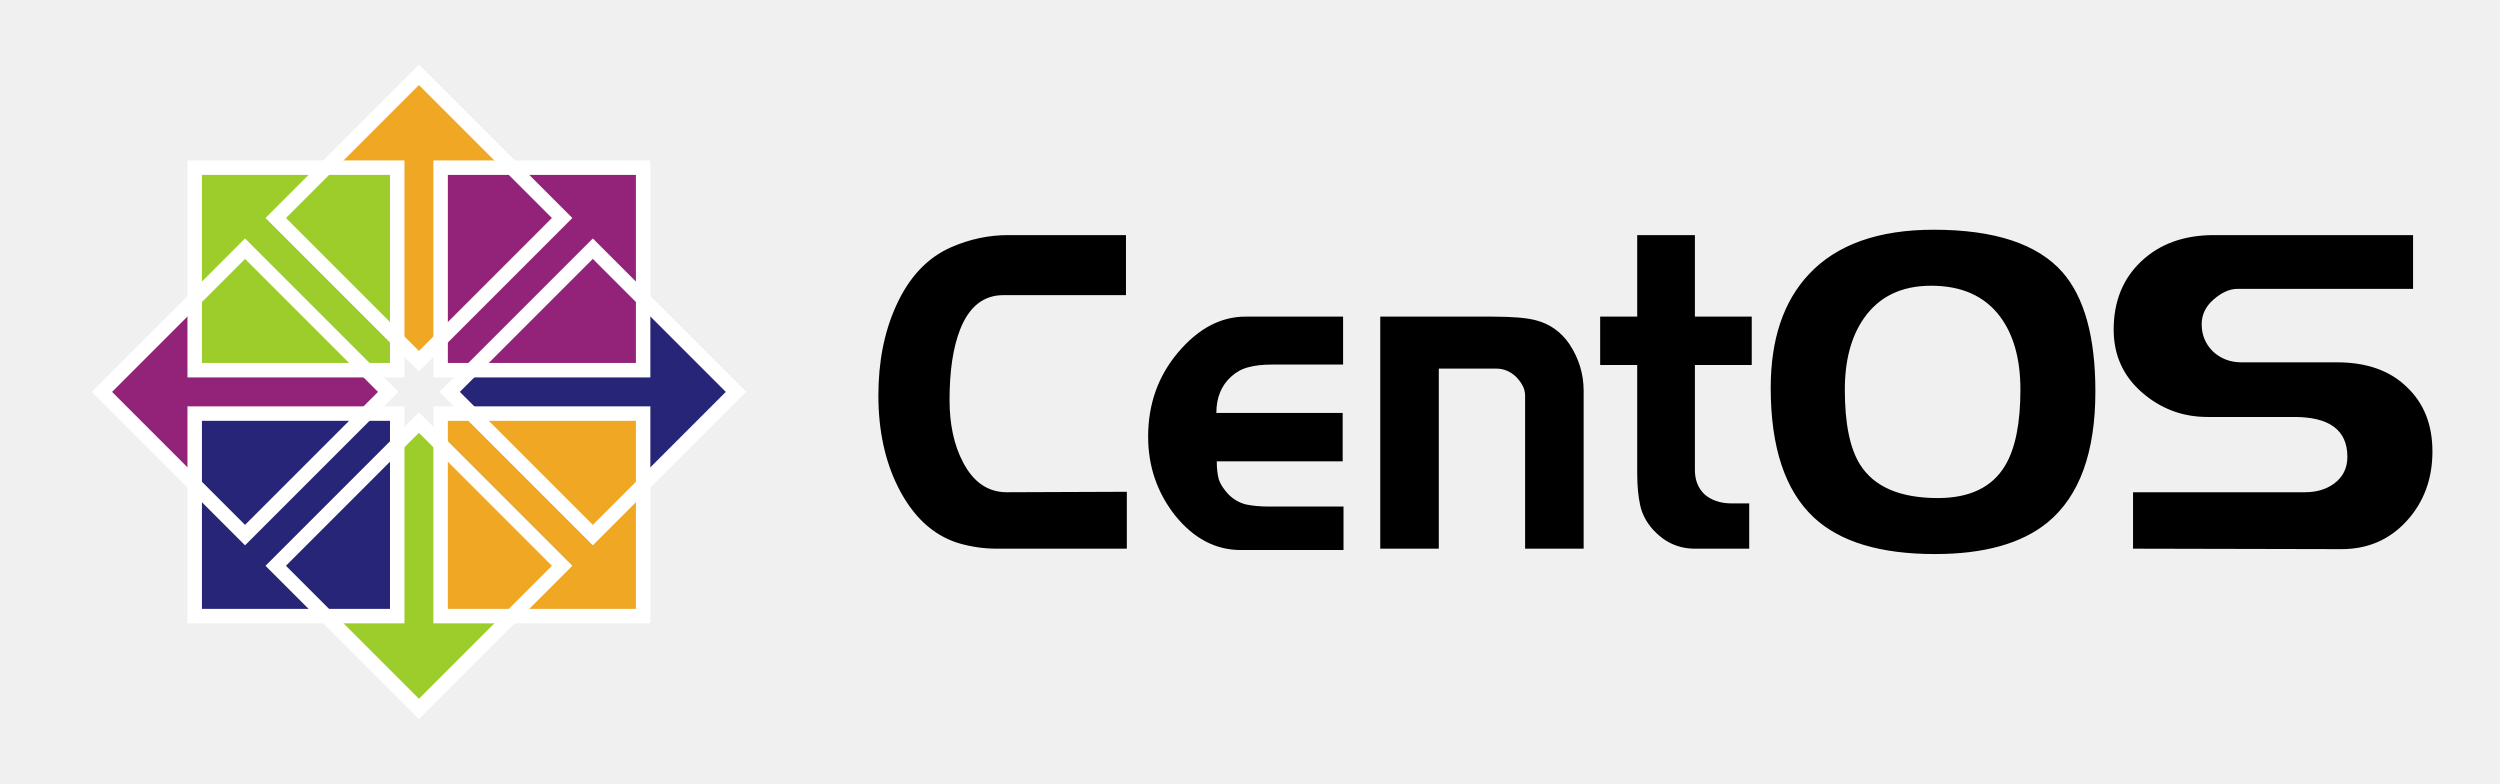
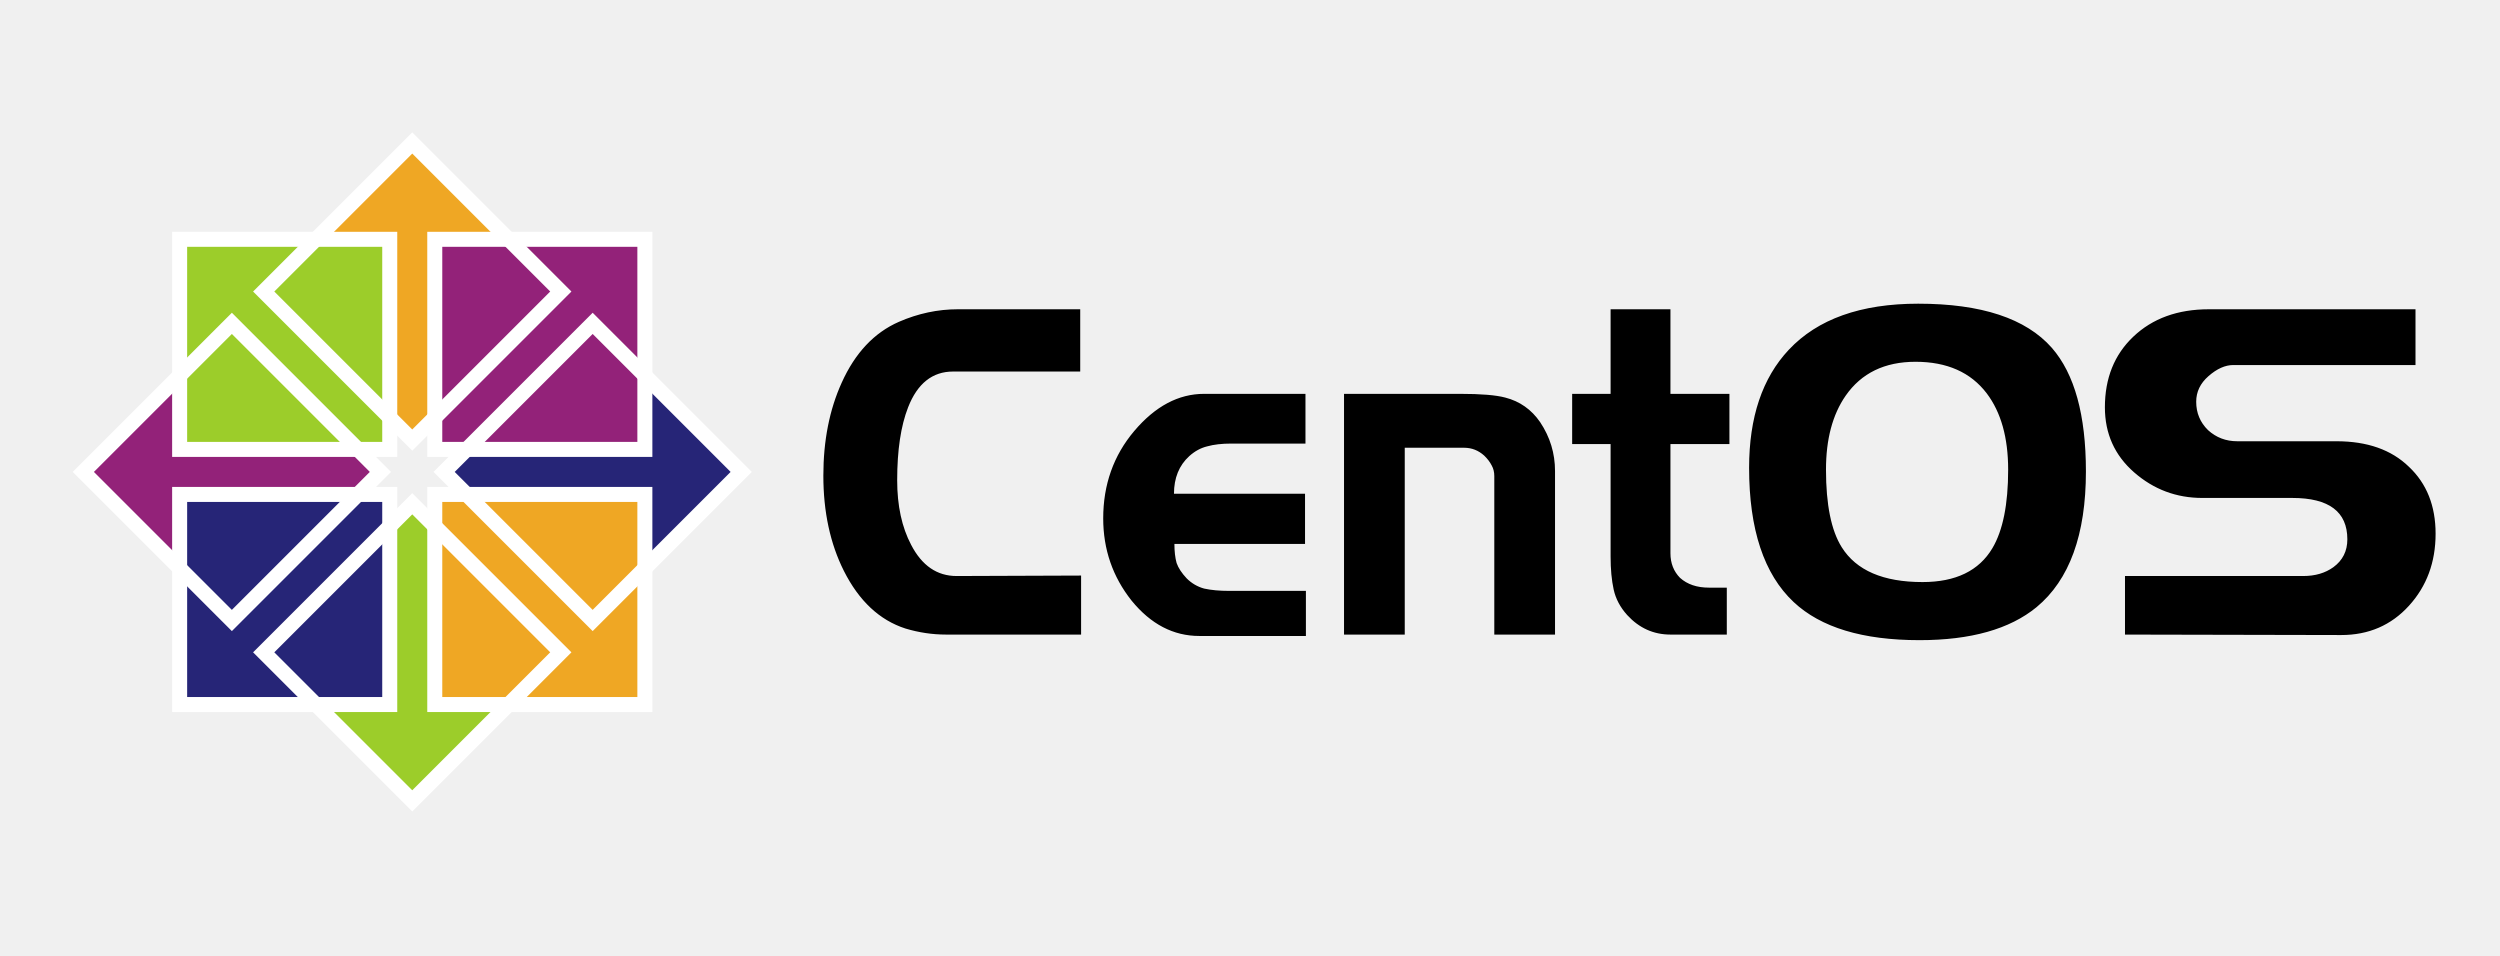
- <svg xmlns="http://www.w3.org/2000/svg" width="185" height="58" id="svg2897" version="1.0">
+ <svg xmlns="http://www.w3.org/2000/svg" width="1340" height="512" id="svg2897" version="1.0">
  <defs id="defs2899">
    <clipPath clipPathUnits="userSpaceOnUse" id="clipPath4429">
      <g transform="matrix(0.9947658,0,0,1,1.786099,0)" id="g4431">
        <path style="fill:#efa724;fill-opacity:1;fill-rule:evenodd;stroke:none;stroke-width:30;stroke-linecap:round;stroke-linejoin:round;marker:none;marker-start:none;marker-mid:none;marker-end:none;stroke-miterlimit:4;stroke-dasharray:none;stroke-dashoffset:0;stroke-opacity:1;visibility:visible;display:inline;overflow:visible" d="M 322.541,2800.938 L 318.106,2806.667 L 313.671,2800.938 L 313.671,2757.795 L 294.732,2757.795 L 318.106,2732.258 L 341.238,2757.795 L 322.541,2757.795 L 322.541,2800.938 z" id="path4433" />
      </g>
    </clipPath>
  </defs>
-   <g id="layer1" transform="translate(919.754,-549.0411)">
-     <rect style="opacity:0;fill:#ffffff;fill-opacity:1;fill-rule:nonzero;stroke:none;stroke-width:1;stroke-linecap:round;stroke-linejoin:round;marker:none;marker-start:none;marker-mid:none;marker-end:none;stroke-miterlimit:4;stroke-dasharray:none;stroke-dashoffset:0;stroke-opacity:1;visibility:visible;display:inline;overflow:visible;enable-background:accumulate" id="CENTOSARTWORK" width="190" height="58" x="-919.754" y="549.041" />
-     <g id="g9335" transform="matrix(6.7733333e-2,0,0,6.7733333e-2,-904.0708,503.2756)">
-       <g transform="matrix(1.180868,0,0,1.180868,586.4208,-1141.372)" id="g13583">
-         <g id="g13467" transform="translate(-556.8334,-494.556)">
-           <g id="g13395" transform="matrix(0,-3.777077,3.777077,0,-6968.629,3636.305)">
-             <g transform="translate(16.27951,-899.1672)" id="g13397">
-               <g id="g13399" transform="matrix(1.066666,0,0,1,-26.9356,-4.1328125e-5)">
-                 <path id="path13401" d="M 323.367,2798.161 L 317.96,2803.962 L 312.554,2798.161 L 312.554,2757.335 L 294.541,2757.335 L 317.96,2732.437 L 340.985,2757.335 L 323.367,2757.335 L 323.367,2798.161 z" style="fill:#932279;fill-opacity:1;fill-rule:evenodd;stroke:none;stroke-width:30;stroke-linecap:round;stroke-linejoin:round;marker:none;marker-start:none;marker-mid:none;marker-end:none;stroke-miterlimit:4;stroke-dasharray:none;stroke-dashoffset:0;stroke-opacity:1;visibility:visible;display:inline;overflow:visible" />
+   <g id="layer1" transform="translate(919.754,-95.04114)">
+     <rect style="opacity:0;fill:#ffffff;fill-opacity:1;fill-rule:nonzero;stroke:none;stroke-width:1;stroke-linecap:round;stroke-linejoin:round;marker:none;marker-start:none;marker-mid:none;marker-end:none;stroke-miterlimit:4;stroke-dasharray:none;stroke-dashoffset:0;stroke-opacity:1;visibility:visible;display:inline;overflow:visible;enable-background:accumulate" id="CENTOSARTWORK" width="1340" height="512" x="-919.754" y="95.041" />
+     <g id="g2529" transform="translate(10.62224,0)">
+       <g transform="matrix(0.5089788,0,0,0.5089786,-824.5046,-213.831)" id="g9335">
+         <g id="g13583" transform="matrix(1.180868,0,0,1.180868,586.4208,-1141.372)">
+           <g transform="translate(-556.8334,-494.556)" id="g13467">
+             <g transform="matrix(0,-3.777077,3.777077,0,-6968.629,3636.305)" id="g13395">
+               <g id="g13397" transform="translate(16.27951,-899.1672)">
+                 <g transform="matrix(1.066666,0,0,1,-26.9356,-4.1328125e-5)" id="g13399">
+                   <path style="fill:#932279;fill-opacity:1;fill-rule:evenodd;stroke:none;stroke-width:30;stroke-linecap:round;stroke-linejoin:round;marker:none;marker-start:none;marker-mid:none;marker-end:none;stroke-miterlimit:4;stroke-dasharray:none;stroke-dashoffset:0;stroke-opacity:1;visibility:visible;display:inline;overflow:visible" d="M 323.367,2798.161 L 317.96,2803.962 L 312.554,2798.161 L 312.554,2757.335 L 294.541,2757.335 L 317.96,2732.437 L 340.985,2757.335 L 323.367,2757.335 L 323.367,2798.161 z" id="path13401" />
+                 </g>
+                 <g clip-path="url(#clipPath4429)" id="g13405" transform="matrix(1.072279,0,0,1,-28.85079,-4.1328125e-5)" />
              </g>
-               <g transform="matrix(1.072279,0,0,1,-28.85079,-4.1328125e-5)" id="g13405" clip-path="url(#clipPath4429)" />
            </g>
+             <g id="g13407" transform="matrix(3.777077,0,0,3.777077,-988.7098,-4824.494)">
+               <g transform="translate(16.27951,-899.1672)" id="g13409">
+                 <g id="g13411" transform="matrix(1.066666,0,0,1,-26.9356,-4.1328125e-5)">
+                   <path id="path13413" d="M 323.367,2798.161 L 317.96,2803.962 L 312.554,2798.161 L 312.554,2757.335 L 294.541,2757.335 L 317.96,2732.437 L 340.985,2757.335 L 323.367,2757.335 L 323.367,2798.161 z" style="fill:#efa724;fill-opacity:1;fill-rule:evenodd;stroke:none;stroke-width:30;stroke-linecap:round;stroke-linejoin:round;marker:none;marker-start:none;marker-mid:none;marker-end:none;stroke-miterlimit:4;stroke-dasharray:none;stroke-dashoffset:0;stroke-opacity:1;visibility:visible;display:inline;overflow:visible" />
+                 </g>
+                 <g transform="matrix(1.072279,0,0,1,-28.85079,-4.1328125e-5)" id="g13417" clip-path="url(#clipPath4429)" />
+               </g>
+             </g>
+             <g transform="matrix(0,3.777077,-3.777077,0,10868.313,1216.913)" id="g13419">
+               <g id="g13421" transform="matrix(1.066666,0,0,1,-26.9356,-4.1328125e-5)">
+                 <path id="path13423" d="M 323.367,2798.161 L 317.96,2803.962 L 312.554,2798.161 L 312.554,2757.335 L 294.541,2757.335 L 317.96,2732.437 L 340.985,2757.335 L 323.367,2757.335 L 323.367,2798.161 z" style="fill:#262577;fill-opacity:1;fill-rule:evenodd;stroke:none;stroke-width:30;stroke-linecap:round;stroke-linejoin:round;marker:none;marker-start:none;marker-mid:none;marker-end:none;stroke-miterlimit:4;stroke-dasharray:none;stroke-dashoffset:0;stroke-opacity:1;visibility:visible;display:inline;overflow:visible" />
+               </g>
+               <g transform="matrix(1.072279,0,0,1,-28.85079,-4.1328125e-5)" id="g13427" clip-path="url(#clipPath4429)" />
+             </g>
+             <g id="g13429" transform="matrix(-3.777077,0,0,-3.777077,1492.17,9616.223)">
+               <g transform="translate(16.27951,-899.1672)" id="g13431">
+                 <g id="g13433" transform="matrix(1.066666,0,0,1,-26.9356,-4.1328125e-5)">
+                   <path id="path13435" d="M 323.367,2798.161 L 317.96,2803.962 L 312.554,2798.161 L 312.554,2757.335 L 294.541,2757.335 L 317.96,2732.437 L 340.985,2757.335 L 323.367,2757.335 L 323.367,2798.161 z" style="fill:#9ccd2a;fill-opacity:1;fill-rule:evenodd;stroke:none;stroke-width:30;stroke-linecap:round;stroke-linejoin:round;marker:none;marker-start:none;marker-mid:none;marker-end:none;stroke-miterlimit:4;stroke-dasharray:none;stroke-dashoffset:0;stroke-opacity:1;visibility:visible;display:inline;overflow:visible" />
+                 </g>
+                 <g transform="matrix(1.072279,0,0,1,-28.85079,-4.1328125e-5)" id="g13439" clip-path="url(#clipPath4429)" />
+               </g>
+             </g>
+             <g id="g13441" transform="matrix(3.777077,0,0,3.777077,-2493.849,-6445.18)">
+               <rect y="2285.789" x="671.984" height="49.606" width="49.606" id="rect13443" style="fill:#9ccd2a;fill-opacity:1;stroke:#ffffff;stroke-width:3.543;stroke-linecap:butt;stroke-linejoin:miter;stroke-miterlimit:4;stroke-dasharray:none;stroke-dashoffset:0;stroke-opacity:1" />
+               <rect style="fill:#932279;fill-opacity:1;stroke:#ffffff;stroke-width:3.543;stroke-linecap:butt;stroke-linejoin:miter;stroke-miterlimit:4;stroke-dasharray:none;stroke-dashoffset:0;stroke-opacity:1" id="rect13445" width="49.606" height="49.606" x="732.221" y="2285.789" />
+               <rect y="2346.026" x="732.221" height="49.606" width="49.606" id="rect13447" style="fill:#efa724;fill-opacity:1;stroke:#ffffff;stroke-width:3.543;stroke-linecap:butt;stroke-linejoin:miter;stroke-miterlimit:4;stroke-dasharray:none;stroke-dashoffset:0;stroke-opacity:1" />
+               <rect style="fill:#262577;fill-opacity:1;stroke:#ffffff;stroke-width:3.543;stroke-linecap:butt;stroke-linejoin:miter;stroke-miterlimit:4;stroke-dasharray:none;stroke-dashoffset:0;stroke-opacity:1" id="rect13449" width="49.606" height="49.606" x="671.984" y="2346.026" />
+             </g>
+             <rect transform="matrix(0.7071068,-0.7071068,0.7071068,0.7071068,0,0)" style="fill:none;fill-opacity:1;stroke:#ffffff;stroke-width:13.383;stroke-linecap:butt;stroke-linejoin:miter;stroke-miterlimit:4;stroke-dasharray:none;stroke-dashoffset:0;stroke-opacity:1" id="rect13459" width="187.367" height="187.367" x="-1723.575" y="1664.69" />
+             <rect transform="matrix(0.7071068,-0.7071068,0.7071068,0.7071068,0,0)" y="1664.69" x="-1496.057" height="187.367" width="187.367" id="rect13461" style="fill:none;fill-opacity:1;stroke:#ffffff;stroke-width:13.383;stroke-linecap:butt;stroke-linejoin:miter;stroke-miterlimit:4;stroke-dasharray:none;stroke-dashoffset:0;stroke-opacity:1" />
+             <rect transform="matrix(0.7071068,-0.7071068,0.7071068,0.7071068,0,0)" style="fill:none;fill-opacity:1;stroke:#ffffff;stroke-width:13.383;stroke-linecap:butt;stroke-linejoin:miter;stroke-miterlimit:4;stroke-dasharray:none;stroke-dashoffset:0;stroke-opacity:1" id="rect13463" width="187.367" height="187.367" x="-1496.057" y="1892.207" />
+             <rect transform="matrix(0.7071068,-0.7071068,0.7071068,0.7071068,0,0)" y="1892.207" x="-1723.575" height="187.367" width="187.367" id="rect13465" style="fill:none;fill-opacity:1;stroke:#ffffff;stroke-width:13.383;stroke-linecap:butt;stroke-linejoin:miter;stroke-miterlimit:4;stroke-dasharray:none;stroke-dashoffset:0;stroke-opacity:1" />
          </g>
-           <g transform="matrix(3.777077,0,0,3.777077,-988.7098,-4824.494)" id="g13407">
-             <g id="g13409" transform="translate(16.27951,-899.1672)">
-               <g transform="matrix(1.066666,0,0,1,-26.9356,-4.1328125e-5)" id="g13411">
-                 <path style="fill:#efa724;fill-opacity:1;fill-rule:evenodd;stroke:none;stroke-width:30;stroke-linecap:round;stroke-linejoin:round;marker:none;marker-start:none;marker-mid:none;marker-end:none;stroke-miterlimit:4;stroke-dasharray:none;stroke-dashoffset:0;stroke-opacity:1;visibility:visible;display:inline;overflow:visible" d="M 323.367,2798.161 L 317.96,2803.962 L 312.554,2798.161 L 312.554,2757.335 L 294.541,2757.335 L 317.96,2732.437 L 340.985,2757.335 L 323.367,2757.335 L 323.367,2798.161 z" id="path13413" />
-               </g>
-               <g clip-path="url(#clipPath4429)" id="g13417" transform="matrix(1.072279,0,0,1,-28.85079,-4.1328125e-5)" />
-             </g>
-           </g>
-           <g id="g13419" transform="matrix(0,3.777077,-3.777077,0,10868.313,1216.913)">
-             <g transform="matrix(1.066666,0,0,1,-26.9356,-4.1328125e-5)" id="g13421">
-               <path style="fill:#262577;fill-opacity:1;fill-rule:evenodd;stroke:none;stroke-width:30;stroke-linecap:round;stroke-linejoin:round;marker:none;marker-start:none;marker-mid:none;marker-end:none;stroke-miterlimit:4;stroke-dasharray:none;stroke-dashoffset:0;stroke-opacity:1;visibility:visible;display:inline;overflow:visible" d="M 323.367,2798.161 L 317.96,2803.962 L 312.554,2798.161 L 312.554,2757.335 L 294.541,2757.335 L 317.96,2732.437 L 340.985,2757.335 L 323.367,2757.335 L 323.367,2798.161 z" id="path13423" />
-             </g>
-             <g clip-path="url(#clipPath4429)" id="g13427" transform="matrix(1.072279,0,0,1,-28.85079,-4.1328125e-5)" />
-           </g>
-           <g transform="matrix(-3.777077,0,0,-3.777077,1492.17,9616.223)" id="g13429">
-             <g id="g13431" transform="translate(16.27951,-899.1672)">
-               <g transform="matrix(1.066666,0,0,1,-26.9356,-4.1328125e-5)" id="g13433">
-                 <path style="fill:#9ccd2a;fill-opacity:1;fill-rule:evenodd;stroke:none;stroke-width:30;stroke-linecap:round;stroke-linejoin:round;marker:none;marker-start:none;marker-mid:none;marker-end:none;stroke-miterlimit:4;stroke-dasharray:none;stroke-dashoffset:0;stroke-opacity:1;visibility:visible;display:inline;overflow:visible" d="M 323.367,2798.161 L 317.96,2803.962 L 312.554,2798.161 L 312.554,2757.335 L 294.541,2757.335 L 317.96,2732.437 L 340.985,2757.335 L 323.367,2757.335 L 323.367,2798.161 z" id="path13435" />
-               </g>
-               <g clip-path="url(#clipPath4429)" id="g13439" transform="matrix(1.072279,0,0,1,-28.85079,-4.1328125e-5)" />
-             </g>
-           </g>
-           <g transform="matrix(3.777077,0,0,3.777077,-2493.849,-6445.18)" id="g13441">
-             <rect style="fill:#9ccd2a;fill-opacity:1;stroke:#ffffff;stroke-width:3.543;stroke-linecap:butt;stroke-linejoin:miter;stroke-miterlimit:4;stroke-dasharray:none;stroke-dashoffset:0;stroke-opacity:1" id="rect13443" width="49.606" height="49.606" x="671.984" y="2285.789" />
-             <rect y="2285.789" x="732.221" height="49.606" width="49.606" id="rect13445" style="fill:#932279;fill-opacity:1;stroke:#ffffff;stroke-width:3.543;stroke-linecap:butt;stroke-linejoin:miter;stroke-miterlimit:4;stroke-dasharray:none;stroke-dashoffset:0;stroke-opacity:1" />
-             <rect style="fill:#efa724;fill-opacity:1;stroke:#ffffff;stroke-width:3.543;stroke-linecap:butt;stroke-linejoin:miter;stroke-miterlimit:4;stroke-dasharray:none;stroke-dashoffset:0;stroke-opacity:1" id="rect13447" width="49.606" height="49.606" x="732.221" y="2346.026" />
-             <rect y="2346.026" x="671.984" height="49.606" width="49.606" id="rect13449" style="fill:#262577;fill-opacity:1;stroke:#ffffff;stroke-width:3.543;stroke-linecap:butt;stroke-linejoin:miter;stroke-miterlimit:4;stroke-dasharray:none;stroke-dashoffset:0;stroke-opacity:1" />
-           </g>
-           <rect y="1664.69" x="-1723.575" height="187.367" width="187.367" id="rect13459" style="fill:none;fill-opacity:1;stroke:#ffffff;stroke-width:13.383;stroke-linecap:butt;stroke-linejoin:miter;stroke-miterlimit:4;stroke-dasharray:none;stroke-dashoffset:0;stroke-opacity:1" transform="matrix(0.7071068,-0.7071068,0.7071068,0.7071068,0,0)" />
-           <rect style="fill:none;fill-opacity:1;stroke:#ffffff;stroke-width:13.383;stroke-linecap:butt;stroke-linejoin:miter;stroke-miterlimit:4;stroke-dasharray:none;stroke-dashoffset:0;stroke-opacity:1" id="rect13461" width="187.367" height="187.367" x="-1496.057" y="1664.69" transform="matrix(0.7071068,-0.7071068,0.7071068,0.7071068,0,0)" />
-           <rect y="1892.207" x="-1496.057" height="187.367" width="187.367" id="rect13463" style="fill:none;fill-opacity:1;stroke:#ffffff;stroke-width:13.383;stroke-linecap:butt;stroke-linejoin:miter;stroke-miterlimit:4;stroke-dasharray:none;stroke-dashoffset:0;stroke-opacity:1" transform="matrix(0.7071068,-0.7071068,0.7071068,0.7071068,0,0)" />
-           <rect style="fill:none;fill-opacity:1;stroke:#ffffff;stroke-width:13.383;stroke-linecap:butt;stroke-linejoin:miter;stroke-miterlimit:4;stroke-dasharray:none;stroke-dashoffset:0;stroke-opacity:1" id="rect13465" width="187.367" height="187.367" x="-1723.575" y="1892.207" transform="matrix(0.7071068,-0.7071068,0.7071068,0.7071068,0,0)" />
        </g>
      </g>
+       <path id="path3841" d="M -350.91,435.175 L -423.263,435.175 C -430.6,435.175 -437.859,434.096 -445.04,431.937 C -458.933,427.453 -469.938,417.157 -478.055,401.049 C -485.392,386.435 -489.06,369.414 -489.06,349.984 C -489.06,331.219 -485.782,314.612 -479.226,300.164 C -472.045,284.222 -461.821,273.345 -448.552,267.533 C -438.249,263.049 -427.712,260.807 -416.941,260.807 L -351.379,260.807 L -351.379,294.186 L -419.517,294.186 C -430.6,294.186 -438.639,300.58 -443.635,313.367 C -447.537,323.331 -449.489,336.367 -449.489,352.475 C -449.489,366.092 -446.991,377.634 -441.996,387.099 C -436.22,398.226 -428.103,403.789 -417.644,403.789 L -350.91,403.54 L -350.91,435.175 M -230.41,435.923 L -287.543,435.923 C -301.436,435.923 -313.534,429.612 -323.836,416.991 C -333.983,404.204 -339.056,389.507 -339.056,372.901 C -339.056,354.8 -333.515,339.19 -322.432,326.071 C -311.192,312.786 -298.704,306.143 -284.967,306.143 L -230.644,306.143 L -230.644,332.796 L -270.45,332.796 C -275.445,332.796 -279.738,333.294 -283.328,334.291 C -286.762,335.121 -289.962,336.865 -292.928,339.522 C -298.392,344.504 -301.124,351.229 -301.124,359.699 L -230.878,359.699 L -230.878,386.601 L -300.89,386.601 C -300.89,390.587 -300.499,393.991 -299.719,396.814 C -298.782,399.471 -296.987,402.211 -294.333,405.035 C -291.679,407.692 -288.558,409.518 -284.967,410.515 C -281.221,411.345 -276.694,411.76 -271.386,411.76 L -230.41,411.76 L -230.41,435.923 M -96.884,435.175 L -129.431,435.175 L -129.431,350.233 C -129.431,348.074 -129.9,346.165 -130.836,344.504 C -131.773,342.677 -133.1,340.933 -134.817,339.273 C -137.939,336.45 -141.529,335.038 -145.588,335.038 L -177.433,335.038 L -177.433,435.175 L -209.98,435.175 L -209.98,306.143 L -147.695,306.143 C -136.612,306.143 -128.573,306.807 -123.577,308.135 C -115.772,310.128 -109.528,314.529 -104.845,321.338 C -99.538,329.309 -96.884,338.027 -96.884,347.493 L -96.884,435.175 M -3.406,333.045 L -35.017,333.045 L -35.017,391.583 C -35.017,396.897 -33.299,401.298 -29.865,404.785 C -25.963,408.273 -20.811,410.017 -14.411,410.016 L -4.811,410.016 L -4.811,435.175 L -35.017,435.175 C -44.07,435.175 -51.797,431.688 -58.198,424.713 C -61.944,420.562 -64.364,415.995 -65.456,411.013 C -66.549,406.031 -67.095,400.136 -67.095,393.327 L -67.095,333.045 L -87.701,333.045 L -87.701,306.143 L -67.095,306.143 L -67.095,260.807 L -35.017,260.807 L -35.017,306.143 L -3.406,306.143 L -3.406,333.045 M 187.674,347.742 C 187.673,381.619 178.854,405.865 161.214,420.479 C 146.853,432.269 125.935,438.165 98.461,438.165 C 68.022,438.165 45.543,431.356 31.025,417.739 C 15.103,402.793 7.142,378.796 7.142,345.749 C 7.142,318.681 14.245,297.591 28.45,282.478 C 43.904,266.038 67.007,257.818 97.759,257.818 C 131.633,257.818 155.516,265.706 169.41,281.482 C 181.585,295.432 187.673,317.518 187.674,347.742 M 145.994,346.746 C 145.994,329.641 142.17,316.024 134.521,305.894 C 125.935,294.601 113.213,288.955 96.354,288.955 C 79.807,288.955 67.319,295.017 58.89,307.139 C 51.865,317.269 48.353,330.471 48.353,346.746 C 48.353,365.511 51.162,379.377 56.782,388.345 C 64.587,400.8 79.027,407.027 100.1,407.027 C 117.896,407.027 130.384,400.966 137.565,388.843 C 143.184,379.377 145.994,365.345 145.994,346.746 M 375.102,381.121 C 375.101,396.399 370.34,409.269 360.818,419.731 C 351.296,430.193 339.198,435.424 324.525,435.424 L 208.619,435.175 L 208.619,403.789 L 304.153,403.789 C 310.553,403.789 315.939,402.211 320.31,399.056 C 325.305,395.403 327.803,390.421 327.803,384.11 C 327.803,369.331 317.968,361.941 298.3,361.941 L 250.064,361.941 C 236.171,361.941 223.995,357.374 213.536,348.24 C 203.077,339.107 197.848,327.482 197.848,313.367 C 197.848,297.757 202.921,285.136 213.068,275.504 C 223.371,265.706 236.874,260.807 253.576,260.807 L 364.33,260.807 L 364.33,290.699 L 266.689,290.699 C 262.318,290.699 257.869,292.692 253.342,296.677 C 248.971,300.497 246.786,305.063 246.786,310.377 C 246.786,316.356 248.893,321.421 253.108,325.572 C 257.479,329.558 262.708,331.551 268.796,331.551 L 321.949,331.551 C 338.495,331.551 351.452,336.118 360.818,345.251 C 370.34,354.219 375.101,366.175 375.102,381.121" clip-path="none" style="font-size:72.705px;font-style:normal;font-variant:normal;font-weight:200;font-stretch:normal;text-align:start;line-height:125%;writing-mode:lr-tb;text-anchor:start;fill:#000000;fill-opacity:1;stroke:none;stroke-width:2.48;stroke-linecap:butt;stroke-linejoin:miter;stroke-miterlimit:4;stroke-dasharray:none;stroke-opacity:1;display:inline;font-family:Denmark;-inkscape-font-specification:Denmark Ultra-Light" />
    </g>
-     <path style="font-size:72.705px;font-style:normal;font-variant:normal;font-weight:200;font-stretch:normal;text-align:start;line-height:125%;writing-mode:lr-tb;text-anchor:start;fill:#000000;fill-opacity:1;stroke:none;stroke-width:2.48;stroke-linecap:butt;stroke-linejoin:miter;stroke-miterlimit:4;stroke-dasharray:none;stroke-opacity:1;display:inline;font-family:Denmark;-inkscape-font-specification:Denmark Ultra-Light" clip-path="none" d="M -836.369,589.643 L -845.998,589.643 C -846.974,589.643 -847.94,589.5 -848.896,589.212 C -850.745,588.616 -852.209,587.246 -853.289,585.102 C -854.266,583.157 -854.754,580.892 -854.754,578.306 C -854.754,575.809 -854.318,573.599 -853.445,571.677 C -852.49,569.555 -851.129,568.107 -849.363,567.334 C -847.992,566.737 -846.59,566.439 -845.157,566.439 L -836.432,566.439 L -836.432,570.881 L -845.499,570.881 C -846.974,570.881 -848.044,571.732 -848.709,573.433 C -849.228,574.759 -849.488,576.494 -849.488,578.638 C -849.488,580.45 -849.155,581.986 -848.491,583.246 C -847.722,584.726 -846.642,585.467 -845.25,585.467 L -836.369,585.433 L -836.369,589.643 M -820.334,589.743 L -827.937,589.743 C -829.785,589.743 -831.395,588.903 -832.766,587.223 C -834.117,585.522 -834.792,583.566 -834.792,581.356 C -834.792,578.947 -834.054,576.87 -832.58,575.124 C -831.084,573.356 -829.422,572.472 -827.594,572.472 L -820.365,572.472 L -820.365,576.019 L -825.662,576.019 C -826.327,576.019 -826.898,576.085 -827.376,576.218 C -827.833,576.328 -828.259,576.56 -828.653,576.914 C -829.38,577.577 -829.744,578.472 -829.744,579.599 L -820.396,579.599 L -820.396,583.179 L -829.713,583.179 C -829.713,583.71 -829.661,584.163 -829.557,584.538 C -829.432,584.892 -829.193,585.257 -828.84,585.632 C -828.487,585.986 -828.072,586.229 -827.594,586.362 C -827.095,586.472 -826.493,586.527 -825.787,586.527 L -820.334,586.527 L -820.334,589.743 M -802.564,589.643 L -806.896,589.643 L -806.896,578.339 C -806.896,578.052 -806.958,577.798 -807.083,577.577 C -807.207,577.334 -807.384,577.102 -807.612,576.881 C -808.028,576.505 -808.506,576.317 -809.046,576.317 L -813.283,576.317 L -813.283,589.643 L -817.615,589.643 L -817.615,572.472 L -809.326,572.472 C -807.851,572.472 -806.781,572.56 -806.117,572.737 C -805.078,573.002 -804.247,573.588 -803.624,574.494 C -802.918,575.555 -802.564,576.715 -802.564,577.975 L -802.564,589.643 M -790.125,576.052 L -794.331,576.052 L -794.331,583.842 C -794.331,584.549 -794.103,585.135 -793.646,585.599 C -793.126,586.063 -792.441,586.295 -791.589,586.295 L -790.312,586.295 L -790.312,589.643 L -794.331,589.643 C -795.536,589.643 -796.564,589.179 -797.416,588.251 C -797.915,587.699 -798.237,587.091 -798.382,586.428 C -798.527,585.765 -798.6,584.98 -798.6,584.074 L -798.6,576.052 L -801.342,576.052 L -801.342,572.472 L -798.6,572.472 L -798.6,566.439 L -794.331,566.439 L -794.331,572.472 L -790.125,572.472 L -790.125,576.052 M -764.696,578.008 C -764.696,582.516 -765.87,585.743 -768.217,587.688 C -770.129,589.257 -772.912,590.041 -776.568,590.041 C -780.619,590.041 -783.611,589.135 -785.543,587.323 C -787.661,585.334 -788.721,582.141 -788.721,577.743 C -788.721,574.141 -787.776,571.334 -785.885,569.323 C -783.829,567.135 -780.754,566.041 -776.662,566.041 C -772.154,566.041 -768.976,567.091 -767.127,569.19 C -765.506,571.047 -764.696,573.986 -764.696,578.008 M -770.243,577.875 C -770.243,575.599 -770.752,573.787 -771.77,572.439 C -772.912,570.936 -774.605,570.185 -776.849,570.185 C -779.051,570.185 -780.713,570.991 -781.834,572.605 C -782.769,573.953 -783.237,575.71 -783.237,577.875 C -783.237,580.373 -782.863,582.218 -782.115,583.411 C -781.076,585.069 -779.155,585.897 -776.35,585.897 C -773.982,585.897 -772.32,585.091 -771.365,583.478 C -770.617,582.218 -770.243,580.351 -770.243,577.875 M -739.754,582.45 C -739.754,584.483 -740.388,586.196 -741.655,587.588 C -742.922,588.98 -744.532,589.677 -746.485,589.677 L -761.909,589.643 L -761.909,585.467 L -749.196,585.467 C -748.344,585.467 -747.627,585.257 -747.045,584.837 C -746.381,584.351 -746.048,583.688 -746.048,582.848 C -746.048,580.881 -747.357,579.898 -749.975,579.897 L -756.394,579.897 C -758.242,579.898 -759.863,579.29 -761.255,578.074 C -762.646,576.859 -763.342,575.312 -763.342,573.433 C -763.342,571.356 -762.667,569.677 -761.317,568.395 C -759.946,567.091 -758.149,566.439 -755.926,566.439 L -741.187,566.439 L -741.187,570.417 L -754.181,570.417 C -754.763,570.417 -755.355,570.682 -755.957,571.212 C -756.539,571.721 -756.83,572.328 -756.83,573.036 C -756.83,573.831 -756.549,574.505 -755.988,575.058 C -755.407,575.588 -754.711,575.853 -753.901,575.853 L -746.827,575.853 C -744.625,575.853 -742.901,576.461 -741.655,577.677 C -740.388,578.87 -739.754,580.461 -739.754,582.45" id="path3841" />
  </g>
</svg>
